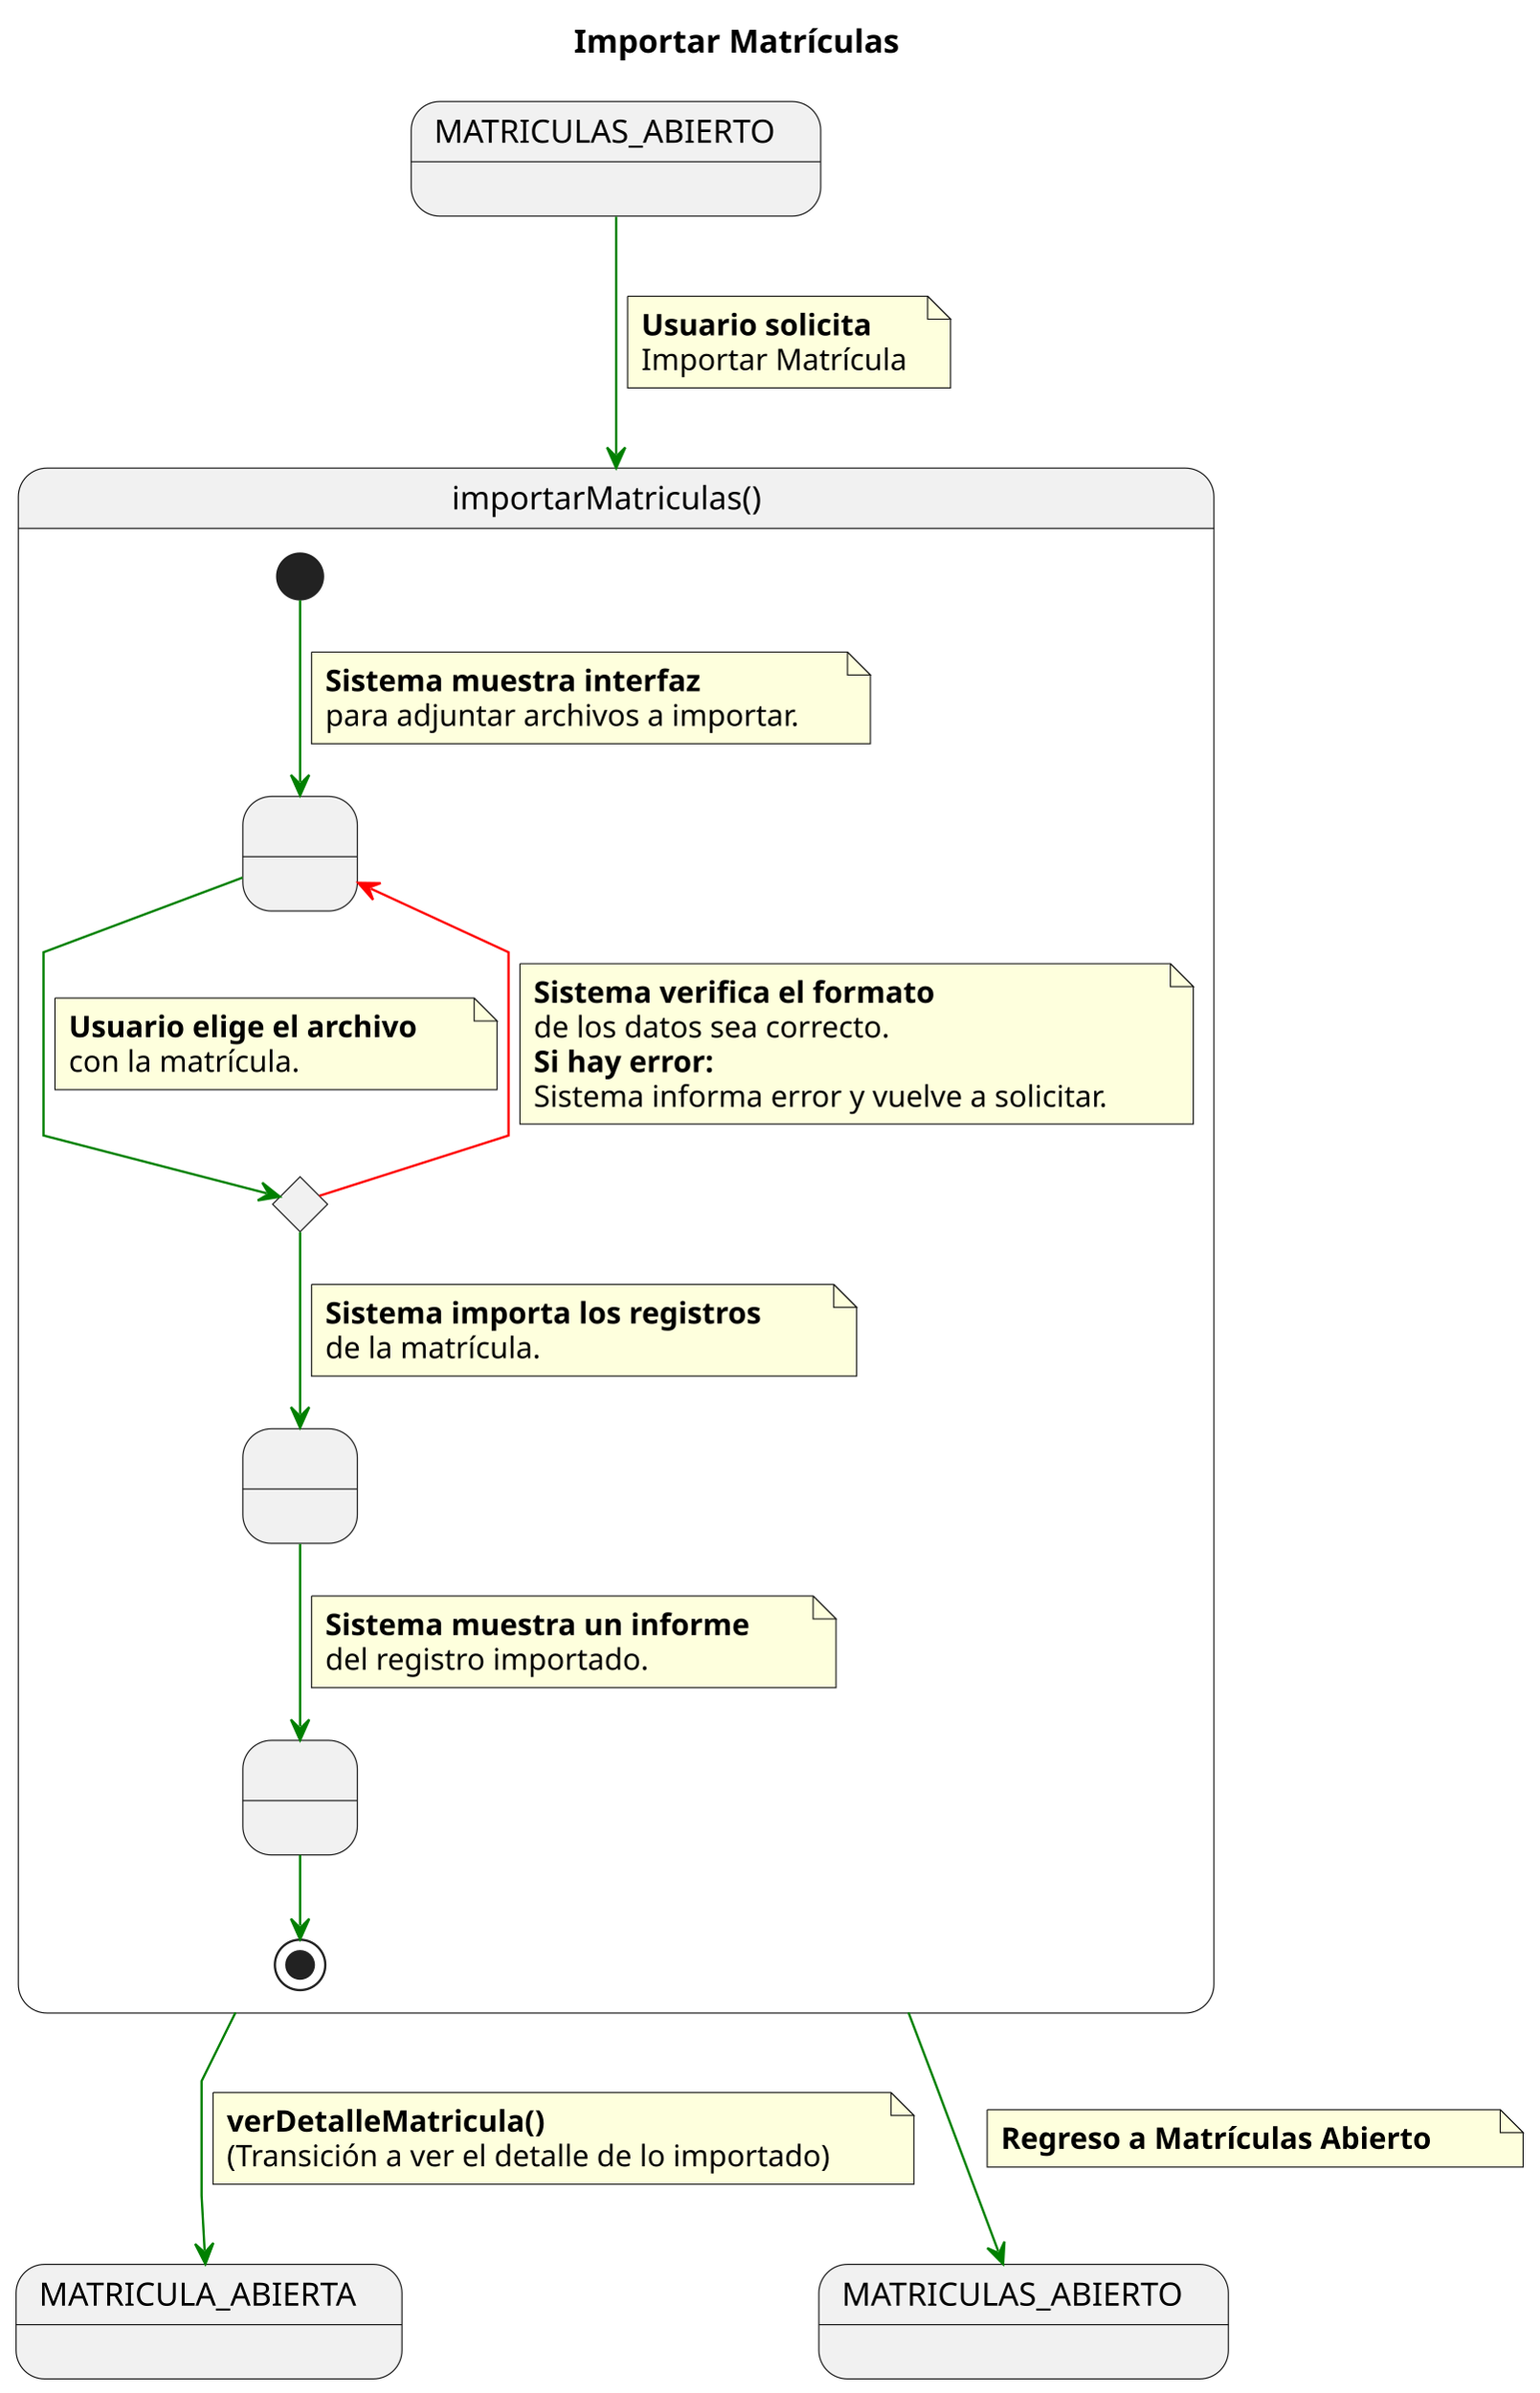
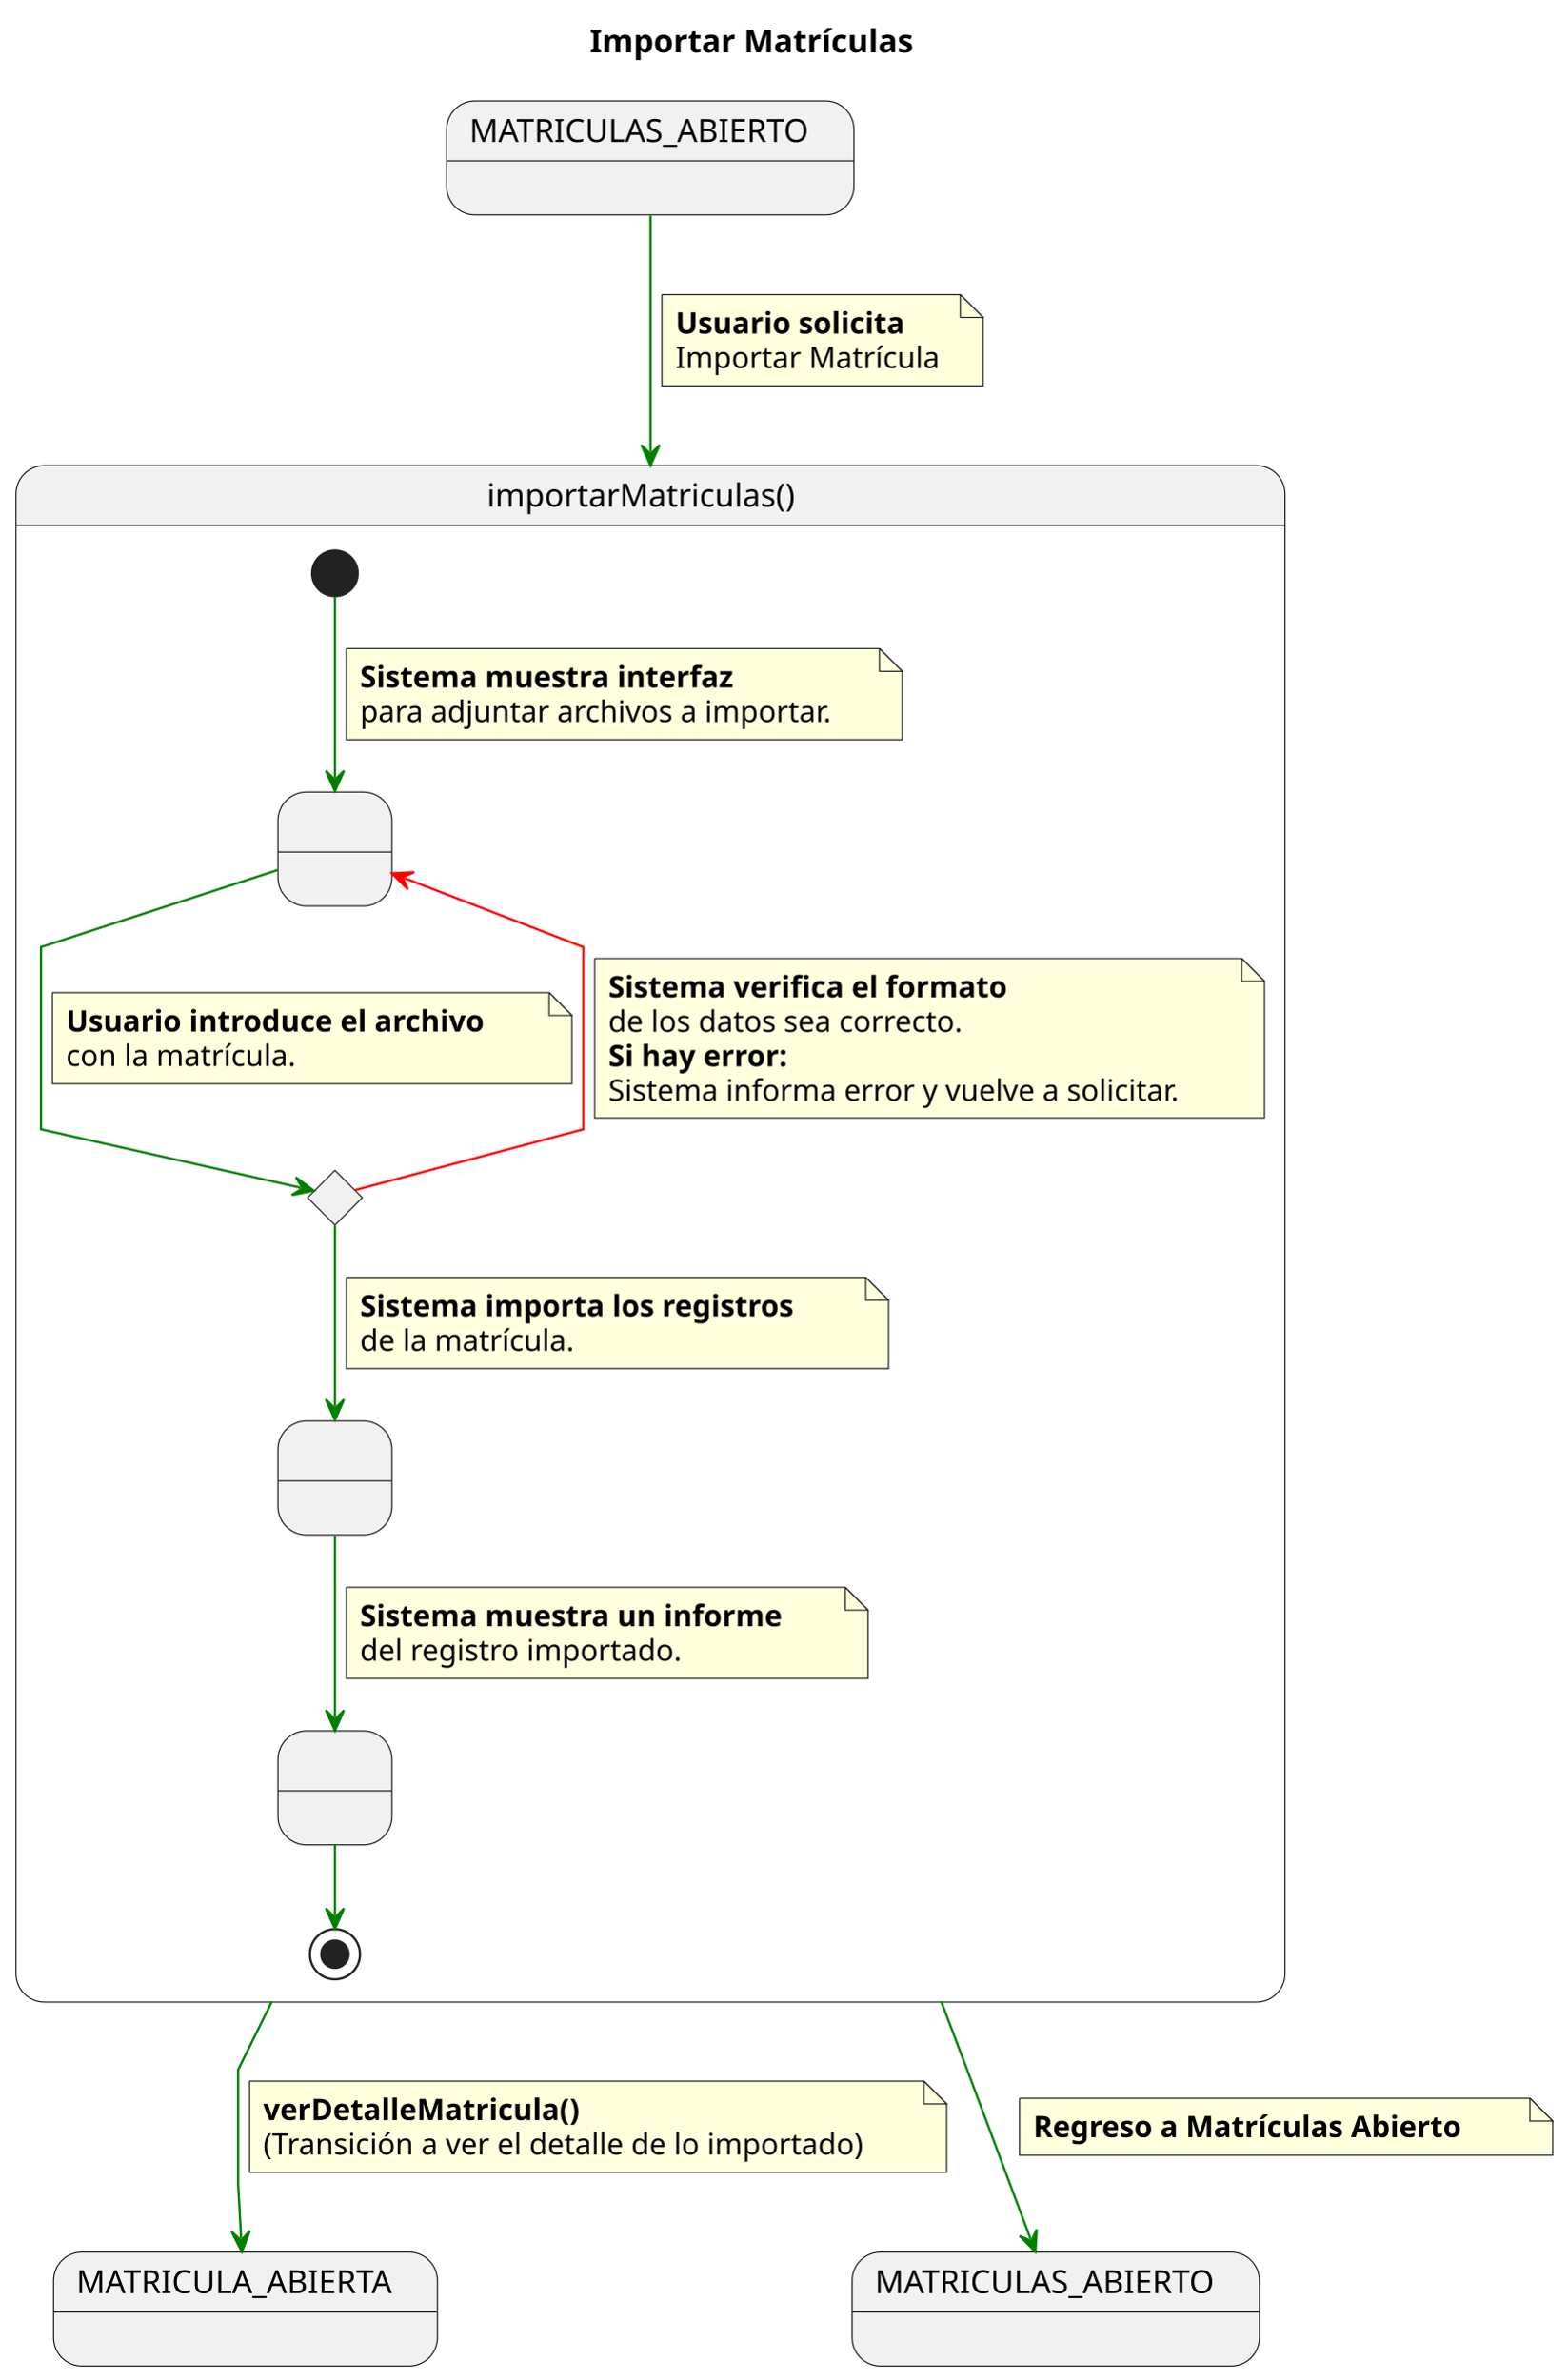
- <svg xmlns="http://www.w3.org/2000/svg" contentStyleType="text/css" data-diagram-type="STATE" height="1044px" preserveAspectRatio="none" style="width:672px;height:1044px;background:#FFFFFF;" version="1.1" viewBox="0 0 672 1044" width="672px" zoomAndPan="magnify">
+ <svg xmlns="http://www.w3.org/2000/svg" contentStyleType="text/css" data-diagram-type="STATE" height="1044px" preserveAspectRatio="none" style="width:688px;height:1044px;background:#FFFFFF;" version="1.1" viewBox="0 0 688 1044" width="688px" zoomAndPan="magnify">
  <defs />
  <g>
    <g class="title" data-source-line="1">
-       <text fill="#000000" font-family="sans-serif" font-size="14" font-weight="bold" lengthAdjust="spacing" textLength="156.878" x="250.561" y="22.995">Importar Matrículas</text>
+       <text fill="#000000" font-family="sans-serif" font-size="14" font-weight="bold" lengthAdjust="spacing" textLength="156.878" x="258.811" y="22.995">Importar Matrículas</text>
    </g>
    <g id="startState">
-       <rect fill="#F1F1F1" height="50" rx="12.5" ry="12.5" style="stroke:#181818;stroke-width:0.5;" width="178.806" x="179.5" y="44.297" />
-       <line style="stroke:#181818;stroke-width:0.5;" x1="179.5" x2="358.306" y1="70.594" y2="70.594" />
-       <text fill="#000000" font-family="sans-serif" font-size="14" lengthAdjust="spacing" textLength="158.806" x="189.5" y="62.292">MATRICULAS_ABIERTO</text>
+       <rect fill="#F1F1F1" height="50" rx="12.5" ry="12.5" style="stroke:#181818;stroke-width:0.5;" width="178.806" x="196" y="44.297" />
+       <line style="stroke:#181818;stroke-width:0.5;" x1="196" x2="374.806" y1="70.594" y2="70.594" />
+       <text fill="#000000" font-family="sans-serif" font-size="14" lengthAdjust="spacing" textLength="158.806" x="206" y="62.292">MATRICULAS_ABIERTO</text>
    </g>
    <g id="endState1">
-       <rect fill="#F1F1F1" height="50" rx="12.5" ry="12.5" style="stroke:#181818;stroke-width:0.5;" width="168.477" x="7" y="988.297" />
-       <line style="stroke:#181818;stroke-width:0.5;" x1="7" x2="175.477" y1="1014.594" y2="1014.594" />
-       <text fill="#000000" font-family="sans-serif" font-size="14" lengthAdjust="spacing" textLength="148.477" x="17" y="1006.292">MATRICULA_ABIERTA</text>
+       <rect fill="#F1F1F1" height="50" rx="12.5" ry="12.5" style="stroke:#181818;stroke-width:0.5;" width="168.477" x="23.5" y="988.297" />
+       <line style="stroke:#181818;stroke-width:0.5;" x1="23.5" x2="191.977" y1="1014.594" y2="1014.594" />
+       <text fill="#000000" font-family="sans-serif" font-size="14" lengthAdjust="spacing" textLength="148.477" x="33.5" y="1006.292">MATRICULA_ABIERTA</text>
    </g>
    <g id="endState2">
-       <rect fill="#F1F1F1" height="50" rx="12.5" ry="12.5" style="stroke:#181818;stroke-width:0.5;" width="178.806" x="357.5" y="988.297" />
-       <line style="stroke:#181818;stroke-width:0.5;" x1="357.5" x2="536.306" y1="1014.594" y2="1014.594" />
-       <text fill="#000000" font-family="sans-serif" font-size="14" lengthAdjust="spacing" textLength="158.806" x="367.5" y="1006.292">MATRICULAS_ABIERTO</text>
+       <rect fill="#F1F1F1" height="50" rx="12.5" ry="12.5" style="stroke:#181818;stroke-width:0.5;" width="178.806" x="374" y="988.297" />
+       <line style="stroke:#181818;stroke-width:0.5;" x1="374" x2="552.806" y1="1014.594" y2="1014.594" />
+       <text fill="#000000" font-family="sans-serif" font-size="14" lengthAdjust="spacing" textLength="158.806" x="384" y="1006.292">MATRICULAS_ABIERTO</text>
    </g>
-     <path d="M20.5,204.297 L517.5,204.297 A12.5,12.5 0 0 1 530,216.797 L530,230.594 L8,230.594 L8,216.797 A12.5,12.5 0 0 1 20.5,204.297" fill="#F1F1F1" />
-     <rect fill="none" height="674.297" rx="12.5" ry="12.5" style="stroke:#181818;stroke-width:0.5;" width="522" x="8" y="204.297" />
-     <line style="stroke:#181818;stroke-width:0.5;" x1="8" x2="530" y1="230.594" y2="230.594" />
-     <text fill="#000000" font-family="sans-serif" font-size="14" lengthAdjust="spacing" textLength="143.609" x="197.195" y="222.292">importarMatriculas()</text>
+     <path d="M19.5,204.297 L551.5,204.297 A12.5,12.5 0 0 1 564,216.797 L564,230.594 L7,230.594 L7,216.797 A12.5,12.5 0 0 1 19.5,204.297" fill="#F1F1F1" />
+     <rect fill="none" height="674.297" rx="12.5" ry="12.5" style="stroke:#181818;stroke-width:0.5;" width="557" x="7" y="204.297" />
+     <line style="stroke:#181818;stroke-width:0.5;" x1="7" x2="564" y1="230.594" y2="230.594" />
+     <text fill="#000000" font-family="sans-serif" font-size="14" lengthAdjust="spacing" textLength="143.609" x="213.695" y="222.292">importarMatriculas()</text>
    <g id="importarMatriculas.SolicitudArchivo">
-       <rect fill="#F1F1F1" height="50" rx="12.5" ry="12.5" style="stroke:#181818;stroke-width:0.5;" width="50" x="106" y="347.594" />
-       <line style="stroke:#181818;stroke-width:0.5;" x1="106" x2="156" y1="373.891" y2="373.891" />
-       <text fill="#000000" font-family="sans-serif" font-size="14" lengthAdjust="spacing" textLength="4.45" x="128.775" y="365.589"> </text>
+       <rect fill="#F1F1F1" height="50" rx="12.5" ry="12.5" style="stroke:#181818;stroke-width:0.5;" width="50" x="122" y="347.594" />
+       <line style="stroke:#181818;stroke-width:0.5;" x1="122" x2="172" y1="373.891" y2="373.891" />
+       <text fill="#000000" font-family="sans-serif" font-size="14" lengthAdjust="spacing" textLength="4.45" x="144.775" y="365.589"> </text>
    </g>
    <g class="entity" data-entity="ValidarFormato" data-uid="ent0007" id="entity_ValidarFormato">
-       <polygon fill="#F1F1F1" points="131,513.594,143,525.594,131,537.594,119,525.594,131,513.594" style="stroke:#181818;stroke-width:0.5;" />
+       <polygon fill="#F1F1F1" points="147,513.594,159,525.594,147,537.594,135,525.594,147,513.594" style="stroke:#181818;stroke-width:0.5;" />
    </g>
    <g id="importarMatriculas.ImportarRegistros">
-       <rect fill="#F1F1F1" height="50" rx="12.5" ry="12.5" style="stroke:#181818;stroke-width:0.5;" width="50" x="106" y="623.594" />
-       <line style="stroke:#181818;stroke-width:0.5;" x1="106" x2="156" y1="649.891" y2="649.891" />
-       <text fill="#000000" font-family="sans-serif" font-size="14" lengthAdjust="spacing" textLength="4.45" x="128.775" y="641.589"> </text>
+       <rect fill="#F1F1F1" height="50" rx="12.5" ry="12.5" style="stroke:#181818;stroke-width:0.5;" width="50" x="122" y="623.594" />
+       <line style="stroke:#181818;stroke-width:0.5;" x1="122" x2="172" y1="649.891" y2="649.891" />
+       <text fill="#000000" font-family="sans-serif" font-size="14" lengthAdjust="spacing" textLength="4.45" x="144.775" y="641.589"> </text>
    </g>
    <g id="importarMatriculas.MostrarInforme">
-       <rect fill="#F1F1F1" height="50" rx="12.5" ry="12.5" style="stroke:#181818;stroke-width:0.5;" width="50" x="106" y="759.594" />
-       <line style="stroke:#181818;stroke-width:0.5;" x1="106" x2="156" y1="785.891" y2="785.891" />
-       <text fill="#000000" font-family="sans-serif" font-size="14" lengthAdjust="spacing" textLength="4.45" x="128.775" y="777.589"> </text>
+       <rect fill="#F1F1F1" height="50" rx="12.5" ry="12.5" style="stroke:#181818;stroke-width:0.5;" width="50" x="122" y="759.594" />
+       <line style="stroke:#181818;stroke-width:0.5;" x1="122" x2="172" y1="785.891" y2="785.891" />
+       <text fill="#000000" font-family="sans-serif" font-size="14" lengthAdjust="spacing" textLength="4.45" x="144.775" y="777.589"> </text>
    </g>
-     <ellipse cx="131" cy="251.594" fill="#222222" rx="10" ry="10" style="stroke:#222222;stroke-width:1;" />
-     <ellipse cx="131" cy="857.594" fill="none" rx="11" ry="11" style="stroke:#222222;stroke-width:1;" />
-     <ellipse cx="131" cy="857.594" fill="#222222" rx="6" ry="6" style="stroke:#222222;stroke-width:1;" />
+     <ellipse cx="147" cy="251.594" fill="#222222" rx="10" ry="10" style="stroke:#222222;stroke-width:1;" />
+     <ellipse cx="147" cy="857.594" fill="none" rx="11" ry="11" style="stroke:#222222;stroke-width:1;" />
+     <ellipse cx="147" cy="857.594" fill="#222222" rx="6" ry="6" style="stroke:#222222;stroke-width:1;" />
    <g class="link" data-entity-1=".start.importarMatriculas" data-entity-2="SolicitudArchivo" data-source-line="22" data-uid="lnk4" id="link_.start.importarMatriculas_SolicitudArchivo">
-       <path d="M131,261.934 C131,280.124 131,314.834 131,341.204" fill="none" id="*start*importarMatriculas-to-SolicitudArchivo" style="stroke:#008000;stroke-width:1;" />
-       <polygon fill="#008000" points="131,347.204,135,338.204,131,342.204,127,338.204,131,347.204" style="stroke:#008000;stroke-width:1;" />
-       <path d="M136,284.594 L136,324.594 L380,324.594 L380,294.594 L370,284.594 L136,284.594" fill="#FEFFDD" style="stroke:#181818;stroke-width:0.5;" />
-       <path d="M370,284.594 L370,294.594 L380,294.594 L370,284.594" fill="#FEFFDD" style="stroke:#181818;stroke-width:0.5;" />
-       <text fill="#000000" font-family="sans-serif" font-size="13" font-weight="bold" lengthAdjust="spacing" textLength="185.859" x="142" y="301.661">Sistema muestra interfaz</text>
-       <text fill="#000000" font-family="sans-serif" font-size="13" lengthAdjust="spacing" textLength="223.837" x="142" y="316.793">para adjuntar archivos a importar.</text>
+       <path d="M147,261.934 C147,280.124 147,314.834 147,341.204" fill="none" id="*start*importarMatriculas-to-SolicitudArchivo" style="stroke:#008000;stroke-width:1;" />
+       <polygon fill="#008000" points="147,347.204,151,338.204,147,342.204,143,338.204,147,347.204" style="stroke:#008000;stroke-width:1;" />
+       <path d="M152,284.594 L152,324.594 L396,324.594 L396,294.594 L386,284.594 L152,284.594" fill="#FEFFDD" style="stroke:#181818;stroke-width:0.5;" />
+       <path d="M386,284.594 L386,294.594 L396,294.594 L386,284.594" fill="#FEFFDD" style="stroke:#181818;stroke-width:0.5;" />
+       <text fill="#000000" font-family="sans-serif" font-size="13" font-weight="bold" lengthAdjust="spacing" textLength="185.859" x="158" y="301.661">Sistema muestra interfaz</text>
+       <text fill="#000000" font-family="sans-serif" font-size="13" lengthAdjust="spacing" textLength="223.837" x="158" y="316.793">para adjuntar archivos a importar.</text>
    </g>
    <g class="link" data-entity-1="SolicitudArchivo" data-entity-2="ValidarFormato" data-source-line="29" data-uid="lnk5" id="link_SolicitudArchivo_ValidarFormato">
-       <path d="M105.87,383.024 C72.84,395.404 19,415.594 19,415.594 C19,415.594 19,495.594 19,495.594 C19,495.594 90.001,513.981 116.401,520.811" fill="none" id="SolicitudArchivo-to-ValidarFormato" style="stroke:#008000;stroke-width:1;" />
-       <polygon fill="#008000" points="122.21,522.314,114.499,516.187,117.369,521.061,112.495,523.932,122.21,522.314" style="stroke:#008000;stroke-width:1;" />
-       <path d="M24,435.594 L24,475.594 L217,475.594 L217,445.594 L207,435.594 L24,435.594" fill="#FEFFDD" style="stroke:#181818;stroke-width:0.5;" />
-       <path d="M207,435.594 L207,445.594 L217,445.594 L207,435.594" fill="#FEFFDD" style="stroke:#181818;stroke-width:0.5;" />
-       <text fill="#000000" font-family="sans-serif" font-size="13" font-weight="bold" lengthAdjust="spacing" textLength="172.828" x="30" y="452.661">Usuario elige el archivo</text>
-       <text fill="#000000" font-family="sans-serif" font-size="13" lengthAdjust="spacing" textLength="108.964" x="30" y="467.793">con la matrícula.</text>
+       <path d="M121.82,381.794 C84.28,394.014 18,415.594 18,415.594 C18,415.594 18,495.594 18,495.594 C18,495.594 102.286,514.538 131.866,521.188" fill="none" id="SolicitudArchivo-to-ValidarFormato" style="stroke:#008000;stroke-width:1;" />
+       <polygon fill="#008000" points="137.72,522.504,129.816,516.627,132.842,521.407,128.062,524.432,137.72,522.504" style="stroke:#008000;stroke-width:1;" />
+       <path d="M23,435.594 L23,475.594 L251,475.594 L251,445.594 L241,435.594 L23,435.594" fill="#FEFFDD" style="stroke:#181818;stroke-width:0.5;" />
+       <path d="M241,435.594 L241,445.594 L251,445.594 L241,435.594" fill="#FEFFDD" style="stroke:#181818;stroke-width:0.5;" />
+       <text fill="#000000" font-family="sans-serif" font-size="13" font-weight="bold" lengthAdjust="spacing" textLength="207.327" x="29" y="452.661">Usuario introduce el archivo</text>
+       <text fill="#000000" font-family="sans-serif" font-size="13" lengthAdjust="spacing" textLength="108.964" x="29" y="467.793">con la matrícula.</text>
    </g>
    <g class="link" data-entity-1="ValidarFormato" data-entity-2="SolicitudArchivo" data-source-line="36" data-uid="lnk6" id="link_ValidarFormato_SolicitudArchivo">
-       <path d="M139.4,521.914 C161.93,514.734 222,495.594 222,495.594 C222,495.594 222,415.594 222,415.594 C222,415.594 188.717,400.239 161.797,387.809" fill="none" id="ValidarFormato-to-SolicitudArchivo" style="stroke:#FF0000;stroke-width:1;" />
-       <polygon fill="#FF0000" points="156.35,385.294,162.844,392.698,160.889,387.39,166.198,385.435,156.35,385.294" style="stroke:#FF0000;stroke-width:1;" />
-       <path d="M227,420.594 L227,490.594 L521,490.594 L521,430.594 L511,420.594 L227,420.594" fill="#FEFFDD" style="stroke:#181818;stroke-width:0.5;" />
-       <path d="M511,420.594 L511,430.594 L521,430.594 L511,420.594" fill="#FEFFDD" style="stroke:#181818;stroke-width:0.5;" />
-       <text fill="#000000" font-family="sans-serif" font-size="13" font-weight="bold" lengthAdjust="spacing" textLength="198.967" x="233" y="437.661">Sistema verifica el formato</text>
-       <text fill="#000000" font-family="sans-serif" font-size="13" lengthAdjust="spacing" textLength="168.016" x="233" y="452.793">de los datos sea correcto.</text>
-       <text fill="#000000" font-family="sans-serif" font-size="13" font-weight="bold" lengthAdjust="spacing" textLength="91.552" x="233" y="467.926">Si hay error:</text>
-       <text fill="#000000" font-family="sans-serif" font-size="13" lengthAdjust="spacing" textLength="273.641" x="233" y="483.059">Sistema informa error y vuelve a solicitar.</text>
+       <path d="M155.92,522.224 C181.95,515.294 256,495.594 256,495.594 C256,495.594 256,415.594 256,415.594 C256,415.594 209.789,397.791 177.609,385.391" fill="none" id="ValidarFormato-to-SolicitudArchivo" style="stroke:#FF0000;stroke-width:1;" />
+       <polygon fill="#FF0000" points="172.01,383.234,178.97,390.202,176.676,385.032,181.846,382.737,172.01,383.234" style="stroke:#FF0000;stroke-width:1;" />
+       <path d="M261,420.594 L261,490.594 L555,490.594 L555,430.594 L545,420.594 L261,420.594" fill="#FEFFDD" style="stroke:#181818;stroke-width:0.5;" />
+       <path d="M545,420.594 L545,430.594 L555,430.594 L545,420.594" fill="#FEFFDD" style="stroke:#181818;stroke-width:0.5;" />
+       <text fill="#000000" font-family="sans-serif" font-size="13" font-weight="bold" lengthAdjust="spacing" textLength="198.967" x="267" y="437.661">Sistema verifica el formato</text>
+       <text fill="#000000" font-family="sans-serif" font-size="13" lengthAdjust="spacing" textLength="168.016" x="267" y="452.793">de los datos sea correcto.</text>
+       <text fill="#000000" font-family="sans-serif" font-size="13" font-weight="bold" lengthAdjust="spacing" textLength="91.552" x="267" y="467.926">Si hay error:</text>
+       <text fill="#000000" font-family="sans-serif" font-size="13" lengthAdjust="spacing" textLength="273.641" x="267" y="483.059">Sistema informa error y vuelve a solicitar.</text>
    </g>
    <g class="link" data-entity-1="ValidarFormato" data-entity-2="ImportarRegistros" data-source-line="45" data-uid="lnk7" id="link_ValidarFormato_ImportarRegistros">
-       <path d="M131,537.764 C131,557.064 131,591.114 131,617.144" fill="none" id="ValidarFormato-to-ImportarRegistros" style="stroke:#008000;stroke-width:1;" />
-       <polygon fill="#008000" points="131,623.144,135,614.144,131,618.144,127,614.144,131,623.144" style="stroke:#008000;stroke-width:1;" />
-       <path d="M136,560.594 L136,600.594 L374,600.594 L374,570.594 L364,560.594 L136,560.594" fill="#FEFFDD" style="stroke:#181818;stroke-width:0.5;" />
-       <path d="M364,560.594 L364,570.594 L374,570.594 L364,560.594" fill="#FEFFDD" style="stroke:#181818;stroke-width:0.5;" />
-       <text fill="#000000" font-family="sans-serif" font-size="13" font-weight="bold" lengthAdjust="spacing" textLength="217.268" x="142" y="577.661">Sistema importa los registros</text>
-       <text fill="#000000" font-family="sans-serif" font-size="13" lengthAdjust="spacing" textLength="101.874" x="142" y="592.793">de la matrícula.</text>
+       <path d="M147,537.764 C147,557.064 147,591.114 147,617.144" fill="none" id="ValidarFormato-to-ImportarRegistros" style="stroke:#008000;stroke-width:1;" />
+       <polygon fill="#008000" points="147,623.144,151,614.144,147,618.144,143,614.144,147,623.144" style="stroke:#008000;stroke-width:1;" />
+       <path d="M152,560.594 L152,600.594 L390,600.594 L390,570.594 L380,560.594 L152,560.594" fill="#FEFFDD" style="stroke:#181818;stroke-width:0.5;" />
+       <path d="M380,560.594 L380,570.594 L390,570.594 L380,560.594" fill="#FEFFDD" style="stroke:#181818;stroke-width:0.5;" />
+       <text fill="#000000" font-family="sans-serif" font-size="13" font-weight="bold" lengthAdjust="spacing" textLength="217.268" x="158" y="577.661">Sistema importa los registros</text>
+       <text fill="#000000" font-family="sans-serif" font-size="13" lengthAdjust="spacing" textLength="101.874" x="158" y="592.793">de la matrícula.</text>
    </g>
    <g class="link" data-entity-1="ImportarRegistros" data-entity-2="MostrarInforme" data-source-line="52" data-uid="lnk8" id="link_ImportarRegistros_MostrarInforme">
-       <path d="M131,673.864 C131,698.144 131,729.284 131,753.504" fill="none" id="ImportarRegistros-to-MostrarInforme" style="stroke:#008000;stroke-width:1;" />
-       <polygon fill="#008000" points="131,759.504,135,750.504,131,754.504,127,750.504,131,759.504" style="stroke:#008000;stroke-width:1;" />
-       <path d="M136,696.594 L136,736.594 L365,736.594 L365,706.594 L355,696.594 L136,696.594" fill="#FEFFDD" style="stroke:#181818;stroke-width:0.5;" />
-       <path d="M355,696.594 L355,706.594 L365,706.594 L355,696.594" fill="#FEFFDD" style="stroke:#181818;stroke-width:0.5;" />
-       <text fill="#000000" font-family="sans-serif" font-size="13" font-weight="bold" lengthAdjust="spacing" textLength="208.819" x="142" y="713.661">Sistema muestra un informe</text>
-       <text fill="#000000" font-family="sans-serif" font-size="13" lengthAdjust="spacing" textLength="149.728" x="142" y="728.793">del registro importado.</text>
+       <path d="M147,673.864 C147,698.144 147,729.284 147,753.504" fill="none" id="ImportarRegistros-to-MostrarInforme" style="stroke:#008000;stroke-width:1;" />
+       <polygon fill="#008000" points="147,759.504,151,750.504,147,754.504,143,750.504,147,759.504" style="stroke:#008000;stroke-width:1;" />
+       <path d="M152,696.594 L152,736.594 L381,736.594 L381,706.594 L371,696.594 L152,696.594" fill="#FEFFDD" style="stroke:#181818;stroke-width:0.5;" />
+       <path d="M371,696.594 L371,706.594 L381,706.594 L371,696.594" fill="#FEFFDD" style="stroke:#181818;stroke-width:0.5;" />
+       <text fill="#000000" font-family="sans-serif" font-size="13" font-weight="bold" lengthAdjust="spacing" textLength="208.819" x="158" y="713.661">Sistema muestra un informe</text>
+       <text fill="#000000" font-family="sans-serif" font-size="13" lengthAdjust="spacing" textLength="149.728" x="158" y="728.793">del registro importado.</text>
    </g>
    <g class="link" data-entity-1="MostrarInforme" data-entity-2=".end.importarMatriculas" data-source-line="59" data-uid="lnk10" id="link_MostrarInforme_.end.importarMatriculas">
-       <path d="M131,809.634 C131,822.184 131,830.874 131,840.444" fill="none" id="MostrarInforme-to-*end*importarMatriculas" style="stroke:#008000;stroke-width:1;" />
-       <polygon fill="#008000" points="131,846.444,135,837.444,131,841.444,127,837.444,131,846.444" style="stroke:#008000;stroke-width:1;" />
+       <path d="M147,809.634 C147,822.184 147,830.874 147,840.444" fill="none" id="MostrarInforme-to-*end*importarMatriculas" style="stroke:#008000;stroke-width:1;" />
+       <polygon fill="#008000" points="147,846.444,151,837.444,147,841.444,143,837.444,147,846.444" style="stroke:#008000;stroke-width:1;" />
    </g>
    <g class="link" data-entity-1="startState" data-entity-2="importarMatriculas" data-source-line="9" data-uid="lnk2" id="link_startState_importarMatriculas">
-       <path d="M269,94.577 C269,118.547 269,152.217 269,198.277" fill="none" id="startState-to-importarMatriculas" style="stroke:#008000;stroke-width:1;" />
-       <polygon fill="#008000" points="269,204.277,273,195.277,269,199.277,265,195.277,269,204.277" style="stroke:#008000;stroke-width:1;" />
-       <path d="M274,129.297 L274,169.297 L415,169.297 L415,139.297 L405,129.297 L274,129.297" fill="#FEFFDD" style="stroke:#181818;stroke-width:0.5;" />
-       <path d="M405,129.297 L405,139.297 L415,139.297 L405,129.297" fill="#FEFFDD" style="stroke:#181818;stroke-width:0.5;" />
-       <text fill="#000000" font-family="sans-serif" font-size="13" font-weight="bold" lengthAdjust="spacing" textLength="113.376" x="280" y="146.364">Usuario solicita</text>
-       <text fill="#000000" font-family="sans-serif" font-size="13" lengthAdjust="spacing" textLength="120.79" x="280" y="161.497">Importar Matrícula</text>
+       <path d="M285.5,94.577 C285.5,118.547 285.5,152.217 285.5,198.277" fill="none" id="startState-to-importarMatriculas" style="stroke:#008000;stroke-width:1;" />
+       <polygon fill="#008000" points="285.5,204.277,289.5,195.277,285.5,199.277,281.5,195.277,285.5,204.277" style="stroke:#008000;stroke-width:1;" />
+       <path d="M290.5,129.297 L290.5,169.297 L431.5,169.297 L431.5,139.297 L421.5,129.297 L290.5,129.297" fill="#FEFFDD" style="stroke:#181818;stroke-width:0.5;" />
+       <path d="M421.5,129.297 L421.5,139.297 L431.5,139.297 L421.5,129.297" fill="#FEFFDD" style="stroke:#181818;stroke-width:0.5;" />
+       <text fill="#000000" font-family="sans-serif" font-size="13" font-weight="bold" lengthAdjust="spacing" textLength="113.376" x="296.5" y="146.364">Usuario solicita</text>
+       <text fill="#000000" font-family="sans-serif" font-size="13" lengthAdjust="spacing" textLength="120.79" x="296.5" y="161.497">Importar Matrícula</text>
    </g>
    <g class="link" data-entity-1="importarMatriculas" data-entity-2="endState1" data-source-line="63" data-uid="lnk11" id="link_importarMatriculas_endState1">
-       <path d="M102.81,878.347 C93.59,896.987 88,908.297 88,908.297 C88,908.297 88,958.297 88,958.297 C88,958.297 88.526,967.776 89.326,982.146" fill="none" id="importarMatriculas-to-endState1" style="stroke:#008000;stroke-width:1;" />
-       <polygon fill="#008000" points="89.66,988.137,93.153,978.928,89.382,983.145,85.166,979.373,89.66,988.137" style="stroke:#008000;stroke-width:1;" />
-       <path d="M93,913.297 L93,953.297 L399,953.297 L399,923.297 L389,913.297 L93,913.297" fill="#FEFFDD" style="stroke:#181818;stroke-width:0.5;" />
-       <path d="M389,913.297 L389,923.297 L399,923.297 L389,913.297" fill="#FEFFDD" style="stroke:#181818;stroke-width:0.5;" />
-       <text fill="#000000" font-family="sans-serif" font-size="13" font-weight="bold" lengthAdjust="spacing" textLength="156.889" x="99" y="930.364">verDetalleMatricula()</text>
-       <text fill="#000000" font-family="sans-serif" font-size="13" lengthAdjust="spacing" textLength="285.956" x="99" y="945.497">(Transición a ver el detalle de lo importado)</text>
+       <path d="M119.31,878.347 C110.09,896.987 104.5,908.297 104.5,908.297 C104.5,908.297 104.5,958.297 104.5,958.297 C104.5,958.297 105.026,967.776 105.826,982.146" fill="none" id="importarMatriculas-to-endState1" style="stroke:#008000;stroke-width:1;" />
+       <polygon fill="#008000" points="106.16,988.137,109.653,978.928,105.882,983.145,101.666,979.373,106.16,988.137" style="stroke:#008000;stroke-width:1;" />
+       <path d="M109.5,913.297 L109.5,953.297 L415.5,953.297 L415.5,923.297 L405.5,913.297 L109.5,913.297" fill="#FEFFDD" style="stroke:#181818;stroke-width:0.5;" />
+       <path d="M405.5,913.297 L405.5,923.297 L415.5,923.297 L405.5,913.297" fill="#FEFFDD" style="stroke:#181818;stroke-width:0.5;" />
+       <text fill="#000000" font-family="sans-serif" font-size="13" font-weight="bold" lengthAdjust="spacing" textLength="156.889" x="115.5" y="930.364">verDetalleMatricula()</text>
+       <text fill="#000000" font-family="sans-serif" font-size="13" lengthAdjust="spacing" textLength="285.956" x="115.5" y="945.497">(Transición a ver el detalle de lo importado)</text>
    </g>
    <g class="link" data-entity-1="importarMatriculas" data-entity-2="endState2" data-source-line="69" data-uid="lnk12" id="link_importarMatriculas_endState2">
-       <path d="M396.63,878.347 C403.71,896.987 408,908.297 408,908.297 C408,908.297 424.323,951.839 435.843,982.559" fill="none" id="importarMatriculas-to-endState2" style="stroke:#008000;stroke-width:1;" />
-       <polygon fill="#008000" points="437.95,988.177,438.535,978.345,436.194,983.495,431.045,981.154,437.95,988.177" style="stroke:#008000;stroke-width:1;" />
-       <path d="M431,920.797 L431,945.797 L665,945.797 L665,930.797 L655,920.797 L431,920.797" fill="#FEFFDD" style="stroke:#181818;stroke-width:0.5;" />
-       <path d="M655,920.797 L655,930.797 L665,930.797 L655,920.797" fill="#FEFFDD" style="stroke:#181818;stroke-width:0.5;" />
-       <text fill="#000000" font-family="sans-serif" font-size="13" font-weight="bold" lengthAdjust="spacing" textLength="213.294" x="437" y="937.864">Regreso a Matrículas Abierto</text>
+       <path d="M413.13,878.347 C420.21,896.987 424.5,908.297 424.5,908.297 C424.5,908.297 440.823,951.839 452.343,982.559" fill="none" id="importarMatriculas-to-endState2" style="stroke:#008000;stroke-width:1;" />
+       <polygon fill="#008000" points="454.45,988.177,455.035,978.345,452.694,983.495,447.545,981.154,454.45,988.177" style="stroke:#008000;stroke-width:1;" />
+       <path d="M447.5,920.797 L447.5,945.797 L681.5,945.797 L681.5,930.797 L671.5,920.797 L447.5,920.797" fill="#FEFFDD" style="stroke:#181818;stroke-width:0.5;" />
+       <path d="M671.5,920.797 L671.5,930.797 L681.5,930.797 L671.5,920.797" fill="#FEFFDD" style="stroke:#181818;stroke-width:0.5;" />
+       <text fill="#000000" font-family="sans-serif" font-size="13" font-weight="bold" lengthAdjust="spacing" textLength="213.294" x="453.5" y="937.864">Regreso a Matrículas Abierto</text>
    </g>
  </g>
</svg>
